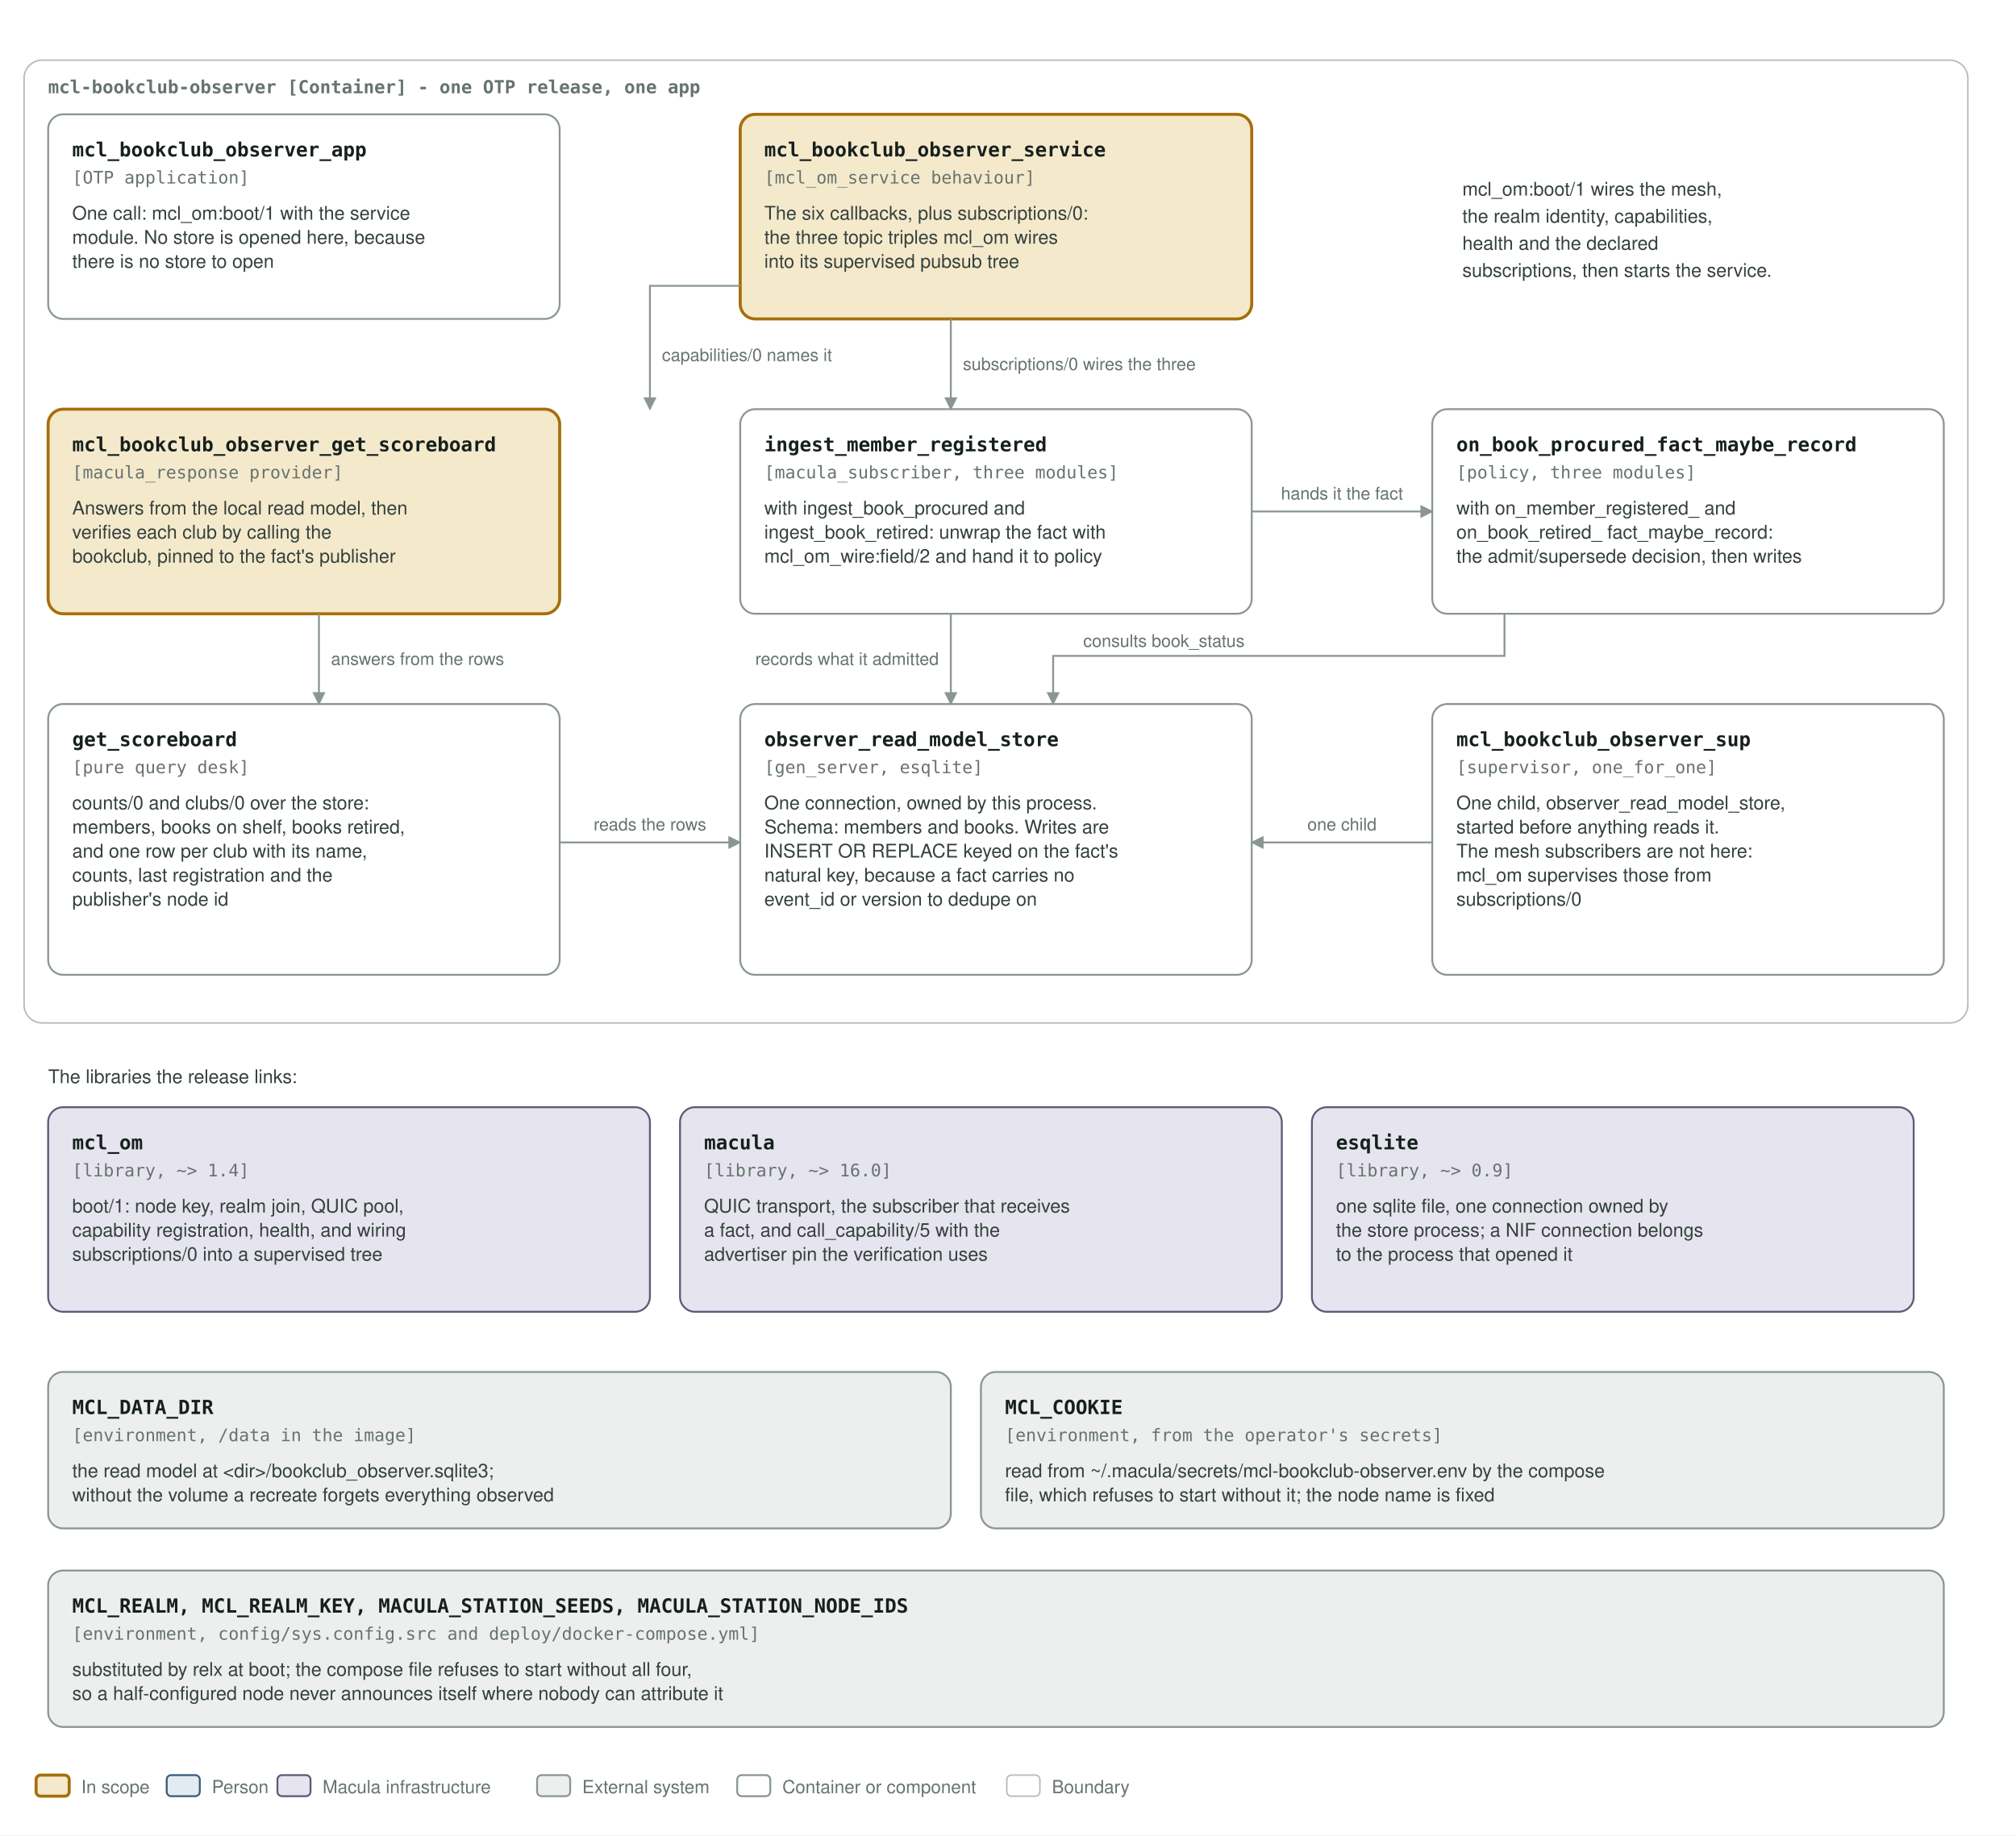
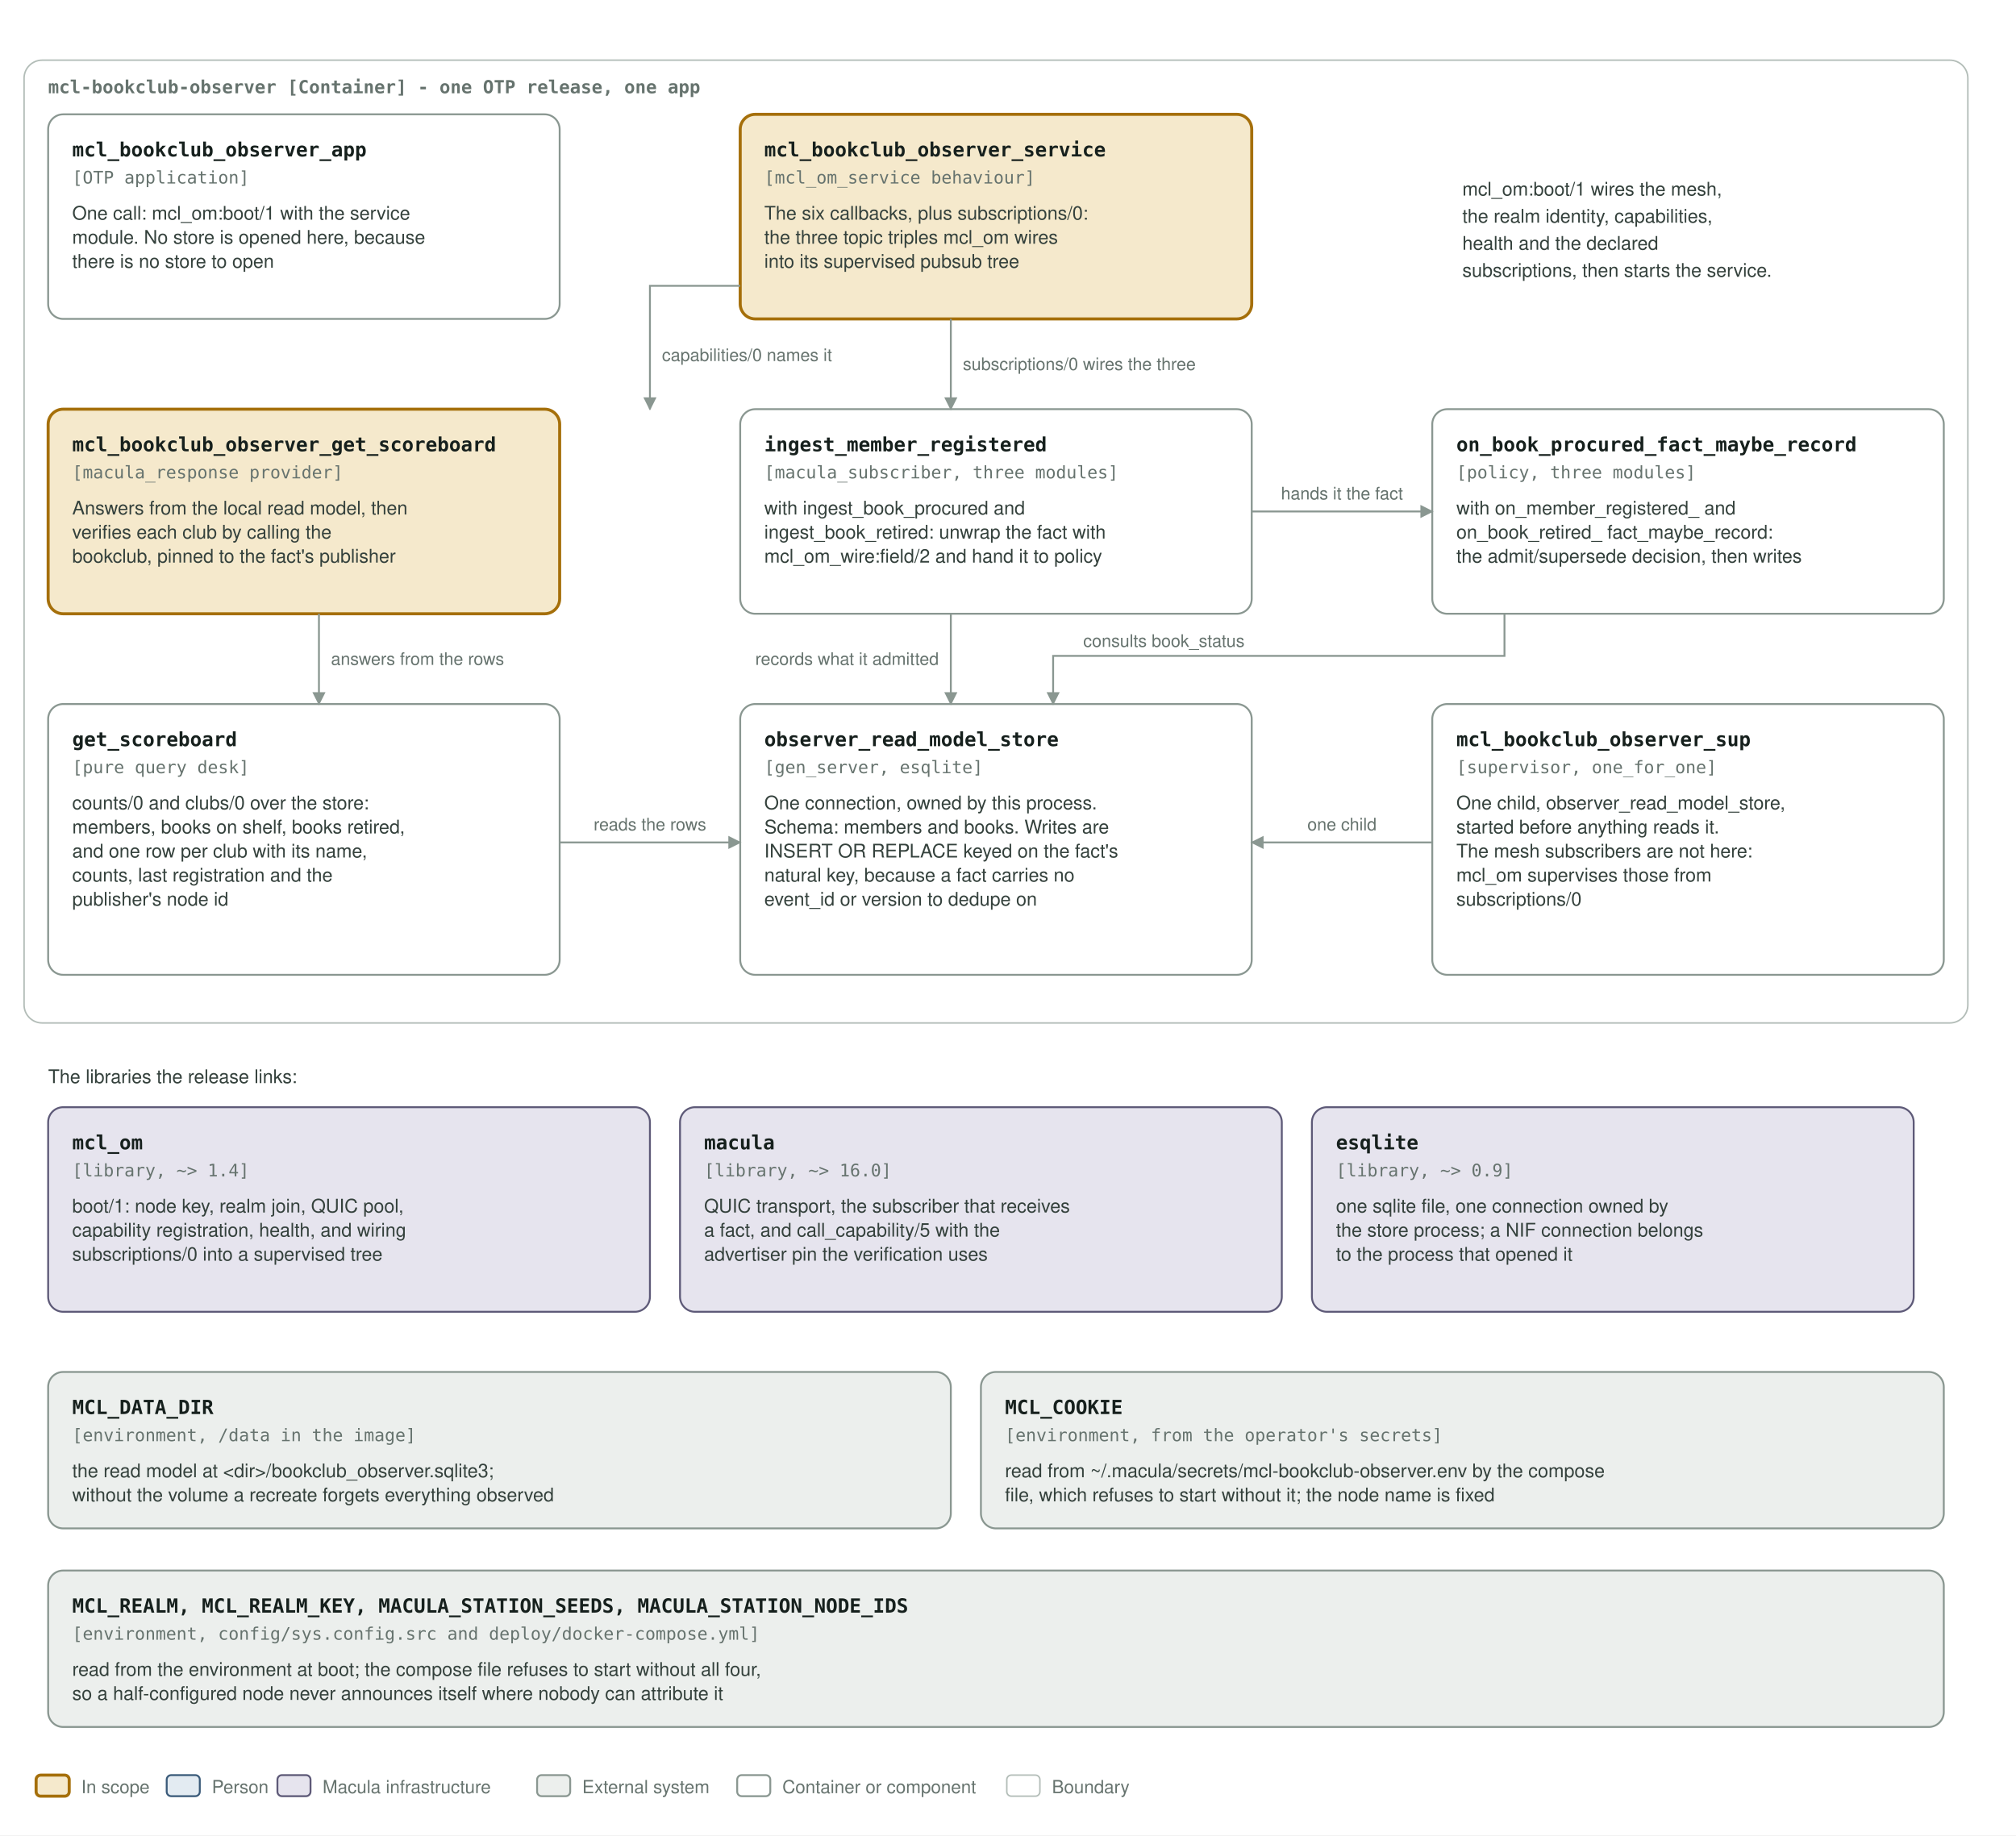
<svg xmlns="http://www.w3.org/2000/svg" viewBox="0 0 1340 1220" role="img" aria-label="mcl-bookclub-observer components">
  <style>
.t-name { font-family: "Atkinson Hyperlegible", "Segoe UI", system-ui, -apple-system, Helvetica, Arial, sans-serif; font-size: 15px; font-weight: 700; }
.t-desc { font-family: "Atkinson Hyperlegible", "Segoe UI", system-ui, -apple-system, Helvetica, Arial, sans-serif; font-size: 12.5px; }
.t-rel { font-family: "Atkinson Hyperlegible", "Segoe UI", system-ui, -apple-system, Helvetica, Arial, sans-serif; font-size: 11.5px; paint-order: stroke; stroke-width: 4px; stroke-linejoin: round; }
.t-code { font-family: "JetBrains Mono", ui-monospace, Menlo, Consolas, monospace; font-size: 13px; font-weight: 600; }
.t-type { font-family: "JetBrains Mono", ui-monospace, Menlo, Consolas, monospace; font-size: 11.5px; }
.t-bound { font-family: "JetBrains Mono", ui-monospace, Menlo, Consolas, monospace; font-size: 12px; font-weight: 600; }
.t-leg { font-family: "Atkinson Hyperlegible", "Segoe UI", system-ui, -apple-system, Helvetica, Arial, sans-serif; font-size: 12px; }
.edge { fill: none; stroke-width: 1.25; }
.edge-later { fill: none; stroke-width: 1.25; stroke-dasharray: 5 4; }
.bg { fill: #FFFFFF; }
.b-sys { fill: #F5E9CC; stroke: #A56F0A; stroke-width: 2; }
.b-per { fill: #E3EBF2; stroke: #3B5B7A; stroke-width: 1.25; }
.b-mac { fill: #E6E4EE; stroke: #5E5A78; stroke-width: 1.25; }
.b-ext { fill: #ECEFED; stroke: #8A9791; stroke-width: 1.25; }
.b-cmp { fill: #FFFFFF; stroke: #8A9791; stroke-width: 1.25; }
.b-later { fill: none; stroke: #8A9791; stroke-width: 1.25; stroke-dasharray: 5 4; }
.bound { fill: none; stroke: #B3BDB8; stroke-width: 1; }
.head { fill: #3B5B7A; }
.t-name, .t-code { fill: #16201D; }
.t-type, .t-bound, .t-leg { fill: #66736E; }
.t-desc { fill: #34413C; }
.t-rel { fill: #66736E; stroke: #FFFFFF; }
.edge, .edge-later { stroke: #8A9791; }
.arrowhead { fill: #8A9791; }
@media (prefers-color-scheme: dark) {
.bg { fill: #171F1C; }
.b-sys { fill: #3A2E13; stroke: #E3AA3C; }
.b-per { fill: #1D2A36; stroke: #8EB4D8; }
.b-mac { fill: #26243A; stroke: #A9A4C8; }
.b-ext { fill: #1C2421; stroke: #7D8B85; }
.b-cmp { fill: #171F1C; stroke: #7D8B85; }
.b-later { stroke: #7D8B85; }
.bound { stroke: #4A5752; }
.head { fill: #8EB4D8; }
.t-name, .t-code { fill: #E6ECE9; }
.t-type, .t-bound, .t-leg { fill: #93A09A; }
.t-desc { fill: #C3CDC8; }
.t-rel { fill: #93A09A; stroke: #171F1C; }
.edge, .edge-later { stroke: #7D8B85; }
.arrowhead { fill: #7D8B85; }
}
</style>
  <defs>
    <marker id="a" viewBox="0 0 10 10" refX="9" refY="5" markerWidth="7" markerHeight="7" orient="auto-start-reverse">
      <path class="arrowhead" d="M0 0L10 5L0 10z" />
    </marker>
  </defs>
  <rect class="bg" x="0" y="0" width="1340" height="1220" />
  <rect class="bound" x="16" y="40" width="1292" height="640" rx="12" />
  <text class="t-bound" x="32" y="62">mcl-bookclub-observer [Container] - one OTP release, one app</text>
  <rect class="b-cmp" x="32" y="76" width="340" height="136" rx="10" />
  <text class="t-code" x="48" y="104">mcl_bookclub_observer_app</text>
  <text class="t-type" x="48" y="122">[OTP application]</text>
  <text class="t-desc" x="48" y="146">One call: mcl_om:boot/1 with the service</text>
  <text class="t-desc" x="48" y="162">module. No store is opened here, because</text>
  <text class="t-desc" x="48" y="178">there is no store to open</text>
  <rect class="b-sys" x="492" y="76" width="340" height="136" rx="10" />
  <text class="t-code" x="508" y="104">mcl_bookclub_observer_service</text>
  <text class="t-type" x="508" y="122">[mcl_om_service behaviour]</text>
  <text class="t-desc" x="508" y="146">The six callbacks, plus subscriptions/0:</text>
  <text class="t-desc" x="508" y="162">the three topic triples mcl_om wires</text>
  <text class="t-desc" x="508" y="178">into its supervised pubsub tree</text>
  <text class="t-desc" x="972" y="130">mcl_om:boot/1 wires the mesh,</text>
  <text class="t-desc" x="972" y="148">the realm identity, capabilities,</text>
  <text class="t-desc" x="972" y="166">health and the declared</text>
  <text class="t-desc" x="972" y="184">subscriptions, then starts the service.</text>
  <rect class="b-sys" x="32" y="272" width="340" height="136" rx="10" />
  <text class="t-code" x="48" y="300">mcl_bookclub_observer_get_scoreboard</text>
  <text class="t-type" x="48" y="318">[macula_response provider]</text>
  <text class="t-desc" x="48" y="342">Answers from the local read model, then</text>
  <text class="t-desc" x="48" y="358">verifies each club by calling the</text>
  <text class="t-desc" x="48" y="374">bookclub, pinned to the fact's publisher</text>
  <rect class="b-cmp" x="492" y="272" width="340" height="136" rx="10" />
  <text class="t-code" x="508" y="300">ingest_member_registered</text>
  <text class="t-type" x="508" y="318">[macula_subscriber, three modules]</text>
  <text class="t-desc" x="508" y="342">with ingest_book_procured and</text>
  <text class="t-desc" x="508" y="358">ingest_book_retired: unwrap the fact with</text>
  <text class="t-desc" x="508" y="374">mcl_om_wire:field/2 and hand it to policy</text>
  <rect class="b-cmp" x="952" y="272" width="340" height="136" rx="10" />
  <text class="t-code" x="968" y="300">on_book_procured_fact_maybe_record</text>
  <text class="t-type" x="968" y="318">[policy, three modules]</text>
  <text class="t-desc" x="968" y="342">with on_member_registered_ and</text>
  <text class="t-desc" x="968" y="358">on_book_retired_ fact_maybe_record:</text>
  <text class="t-desc" x="968" y="374">the admit/supersede decision, then writes</text>
  <rect class="b-cmp" x="32" y="468" width="340" height="180" rx="10" />
  <text class="t-code" x="48" y="496">get_scoreboard</text>
  <text class="t-type" x="48" y="514">[pure query desk]</text>
  <text class="t-desc" x="48" y="538">counts/0 and clubs/0 over the store:</text>
  <text class="t-desc" x="48" y="554">members, books on shelf, books retired,</text>
  <text class="t-desc" x="48" y="570">and one row per club with its name,</text>
  <text class="t-desc" x="48" y="586">counts, last registration and the</text>
  <text class="t-desc" x="48" y="602">publisher's node id</text>
  <rect class="b-cmp" x="492" y="468" width="340" height="180" rx="10" />
  <text class="t-code" x="508" y="496">observer_read_model_store</text>
  <text class="t-type" x="508" y="514">[gen_server, esqlite]</text>
  <text class="t-desc" x="508" y="538">One connection, owned by this process.</text>
  <text class="t-desc" x="508" y="554">Schema: members and books. Writes are</text>
  <text class="t-desc" x="508" y="570">INSERT OR REPLACE keyed on the fact's</text>
  <text class="t-desc" x="508" y="586">natural key, because a fact carries no</text>
  <text class="t-desc" x="508" y="602">event_id or version to dedupe on</text>
  <rect class="b-cmp" x="952" y="468" width="340" height="180" rx="10" />
  <text class="t-code" x="968" y="496">mcl_bookclub_observer_sup</text>
  <text class="t-type" x="968" y="514">[supervisor, one_for_one]</text>
  <text class="t-desc" x="968" y="538">One child, observer_read_model_store,</text>
  <text class="t-desc" x="968" y="554">started before anything reads it.</text>
  <text class="t-desc" x="968" y="570">The mesh subscribers are not here:</text>
  <text class="t-desc" x="968" y="586">mcl_om supervises those from</text>
  <text class="t-desc" x="968" y="602">subscriptions/0</text>
  <text class="t-desc" x="32" y="720">The libraries the release links:</text>
  <rect class="b-mac" x="32" y="736" width="400" height="136" rx="10" />
  <text class="t-code" x="48" y="764">mcl_om</text>
  <text class="t-type" x="48" y="782">[library, ~&gt; 1.4]</text>
  <text class="t-desc" x="48" y="806">boot/1: node key, realm join, QUIC pool,</text>
  <text class="t-desc" x="48" y="822">capability registration, health, and wiring</text>
  <text class="t-desc" x="48" y="838">subscriptions/0 into a supervised tree</text>
  <rect class="b-mac" x="452" y="736" width="400" height="136" rx="10" />
  <text class="t-code" x="468" y="764">macula</text>
  <text class="t-type" x="468" y="782">[library, ~&gt; 16.0]</text>
  <text class="t-desc" x="468" y="806">QUIC transport, the subscriber that receives</text>
  <text class="t-desc" x="468" y="822">a fact, and call_capability/5 with the</text>
  <text class="t-desc" x="468" y="838">advertiser pin the verification uses</text>
  <rect class="b-mac" x="872" y="736" width="400" height="136" rx="10" />
  <text class="t-code" x="888" y="764">esqlite</text>
  <text class="t-type" x="888" y="782">[library, ~&gt; 0.9]</text>
  <text class="t-desc" x="888" y="806">one sqlite file, one connection owned by</text>
  <text class="t-desc" x="888" y="822">the store process; a NIF connection belongs</text>
  <text class="t-desc" x="888" y="838">to the process that opened it</text>
  <rect class="b-ext" x="32" y="912" width="600" height="104" rx="10" />
  <text class="t-code" x="48" y="940">MCL_DATA_DIR</text>
  <text class="t-type" x="48" y="958">[environment, /data in the image]</text>
  <text class="t-desc" x="48" y="982">the read model at &lt;dir&gt;/bookclub_observer.sqlite3;</text>
  <text class="t-desc" x="48" y="998">without the volume a recreate forgets everything observed</text>
  <rect class="b-ext" x="652" y="912" width="640" height="104" rx="10" />
  <text class="t-code" x="668" y="940">MCL_COOKIE</text>
  <text class="t-type" x="668" y="958">[environment, from the operator's secrets]</text>
  <text class="t-desc" x="668" y="982">read from ~/.macula/secrets/mcl-bookclub-observer.env by the compose</text>
  <text class="t-desc" x="668" y="998">file, which refuses to start without it; the node name is fixed</text>
  <rect class="b-ext" x="32" y="1044" width="1260" height="104" rx="10" />
  <text class="t-code" x="48" y="1072">MCL_REALM, MCL_REALM_KEY, MACULA_STATION_SEEDS, MACULA_STATION_NODE_IDS</text>
  <text class="t-type" x="48" y="1090">[environment, config/sys.config.src and deploy/docker-compose.yml]</text>
-   <text class="t-desc" x="48" y="1114">substituted by relx at boot; the compose file refuses to start without all four,</text>
+   <text class="t-desc" x="48" y="1114">read from the environment at boot; the compose file refuses to start without all four,</text>
  <text class="t-desc" x="48" y="1130">so a half-configured node never announces itself where nobody can attribute it</text>
  <path class="edge" d="M492 190H432V272" marker-end="url(#a)" />
  <text class="t-rel" x="440" y="240">capabilities/0 names it</text>
  <path class="edge" d="M632 212V272" marker-end="url(#a)" />
  <text class="t-rel" x="640" y="246">subscriptions/0 wires the three</text>
  <path class="edge" d="M832 340H952" marker-end="url(#a)" />
  <text class="t-rel" x="892" y="332" text-anchor="middle">hands it the fact</text>
  <path class="edge" d="M212 408V468" marker-end="url(#a)" />
  <text class="t-rel" x="220" y="442">answers from the rows</text>
  <path class="edge" d="M632 408V468" marker-end="url(#a)" />
  <text class="t-rel" x="624" y="442" text-anchor="end">records what it admitted</text>
  <path class="edge" d="M1000 408V436H700V468" marker-end="url(#a)" />
  <text class="t-rel" x="720" y="430">consults book_status</text>
  <path class="edge" d="M372 560H492" marker-end="url(#a)" />
  <text class="t-rel" x="432" y="552" text-anchor="middle">reads the rows</text>
  <path class="edge" d="M952 560H832" marker-end="url(#a)" />
  <text class="t-rel" x="892" y="552" text-anchor="middle">one child</text>
  <rect class="b-sys" x="24" y="1180" width="22" height="14" rx="3" />
  <text class="t-leg" x="54" y="1192">In scope</text>
  <rect class="b-per" x="110.8" y="1180" width="22" height="14" rx="3" />
  <text class="t-leg" x="140.8" y="1192">Person</text>
  <rect class="b-mac" x="184.4" y="1180" width="22" height="14" rx="3" />
  <text class="t-leg" x="214.4" y="1192">Macula infrastructure</text>
  <rect class="b-ext" x="357.0" y="1180" width="22" height="14" rx="3" />
  <text class="t-leg" x="387.0" y="1192">External system</text>
  <rect class="b-cmp" x="490.0" y="1180" width="22" height="14" rx="3" />
  <text class="t-leg" x="520.0" y="1192">Container or component</text>
  <rect class="bound" x="669.2" y="1180" width="22" height="14" rx="3" />
  <text class="t-leg" x="699.2" y="1192">Boundary</text>
</svg>
